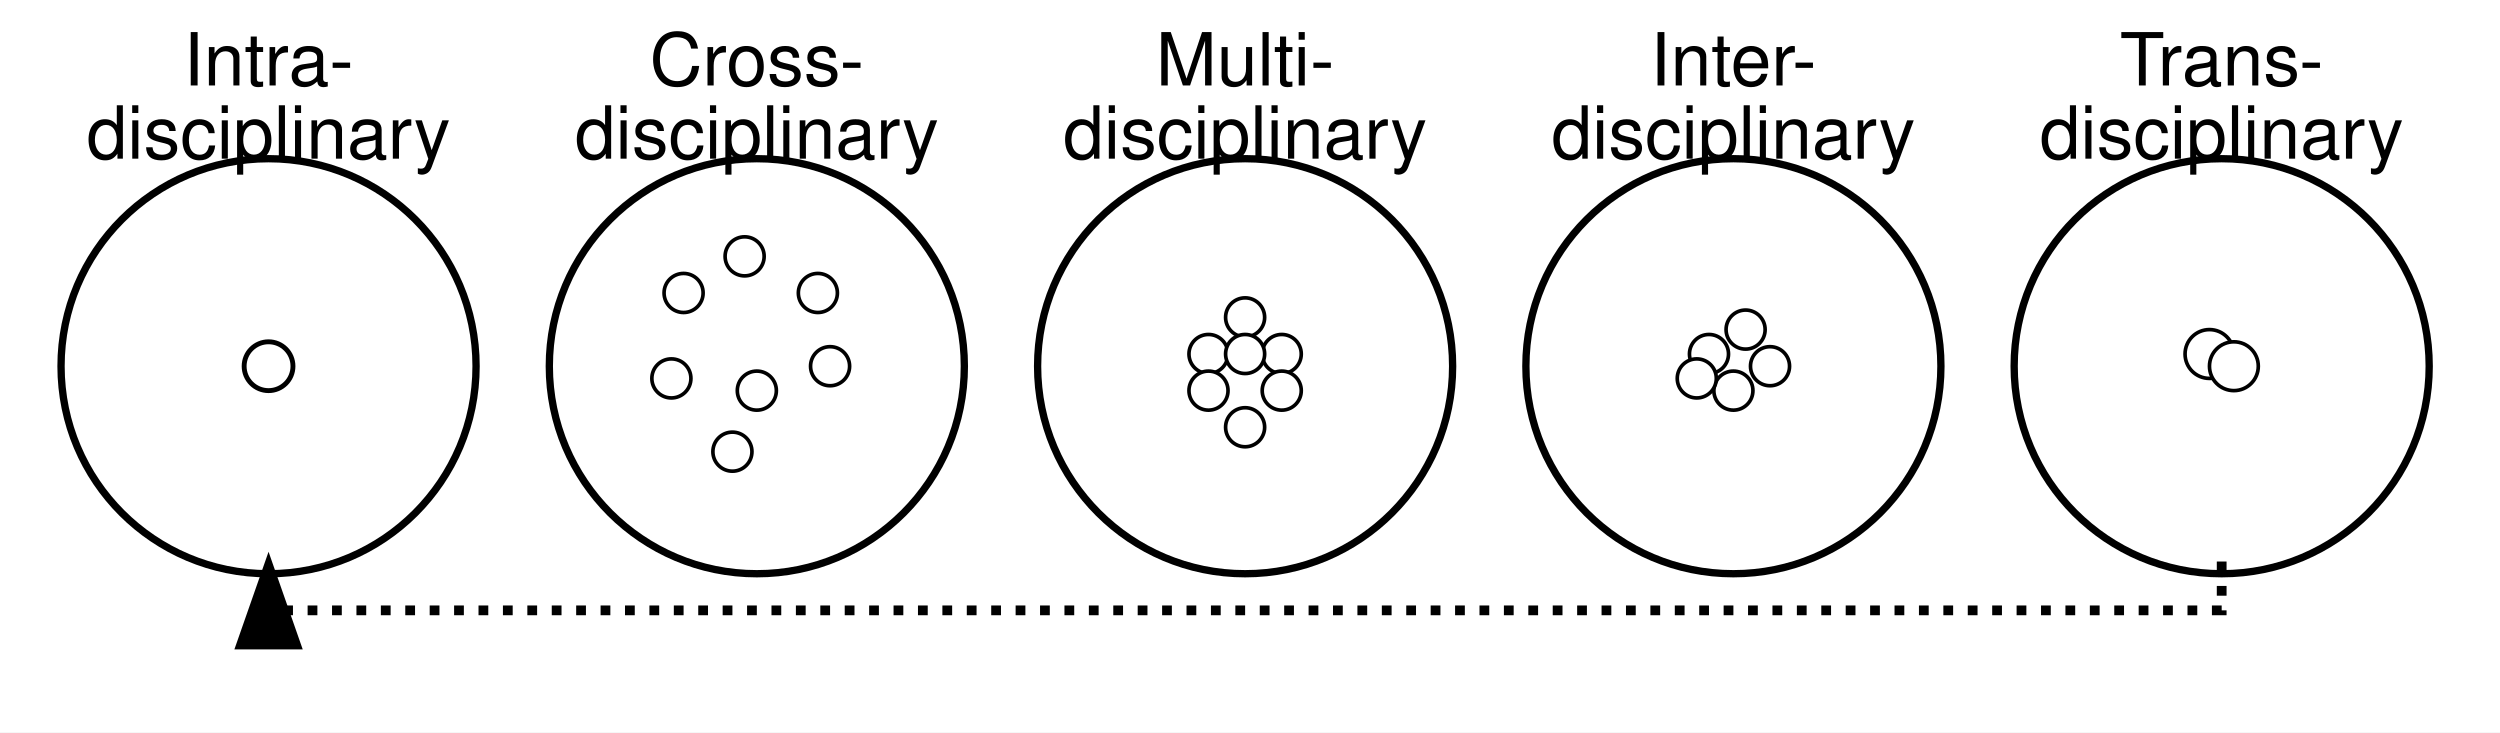
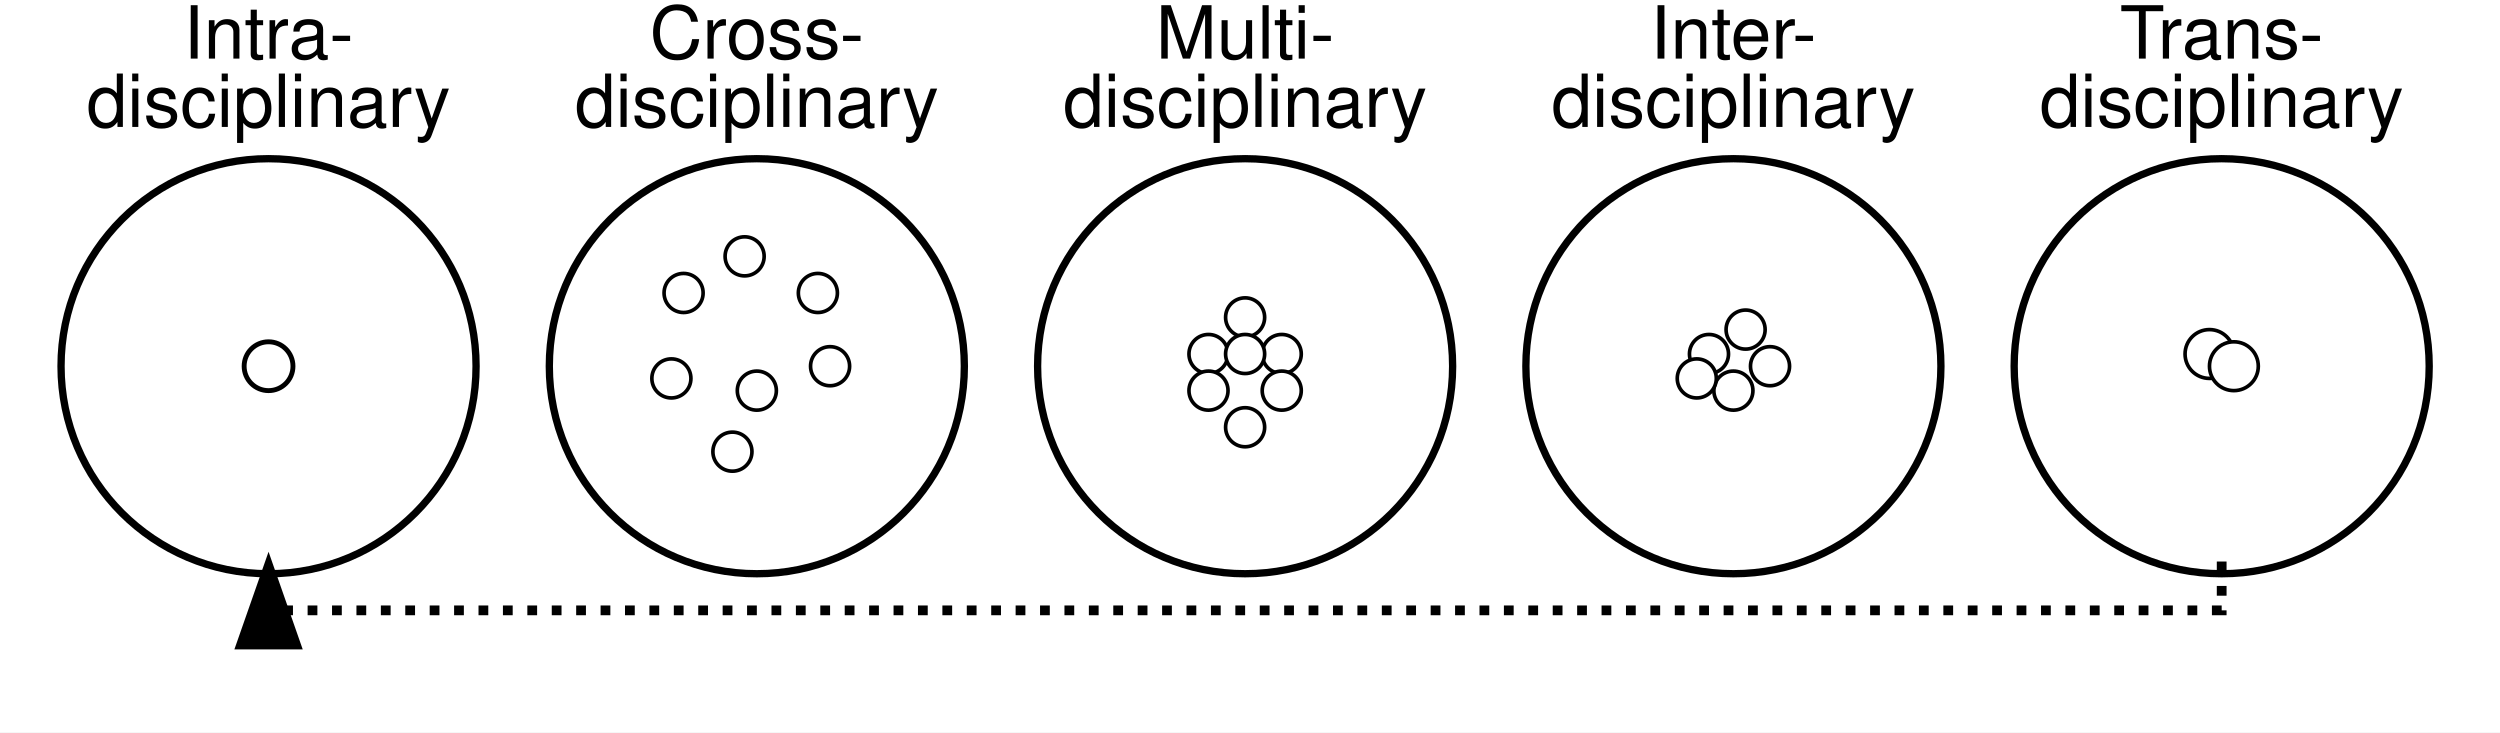
<svg xmlns="http://www.w3.org/2000/svg" width="1024" height="300" viewBox="0 0 1024 300">
  <defs>
    <marker id="arrowhead" markerWidth="10" markerHeight="7" refX="9" refY="3.5" orient="auto">
      <polygon points="0 0, 10 3.5, 0 7" fill="black" />
    </marker>
    <style>
      text {
        font-family: "Helvetica, Arial, sans-serif";
        fill: #000;
      }
    </style>
  </defs>
  <rect x="0" y="0" width="1024" height="300" fill="white" />
  <circle cx="110" cy="150" r="85" fill="white" stroke="black" stroke-width="3" />
  <circle cx="110" cy="150" r="10" fill="white" stroke="black" stroke-width="2" />
-   <text x="110" y="35" text-anchor="middle" font-size="30">Intra-</text>
-   <text x="110" y="65" text-anchor="middle" font-size="30">disciplinary</text>
+   <text x="110" y="24" text-anchor="middle" font-size="30">Intra-</text>
+   <text x="110" y="52" text-anchor="middle" font-size="30">disciplinary</text>
  <circle cx="310" cy="150" r="85" fill="white" stroke="black" stroke-width="3" />
  <circle cx="280" cy="120" r="8" fill="white" stroke="black" stroke-width="1.5" />
  <circle cx="305" cy="105" r="8" fill="white" stroke="black" stroke-width="1.5" />
  <circle cx="335" cy="120" r="8" fill="white" stroke="black" stroke-width="1.5" />
  <circle cx="275" cy="155" r="8" fill="white" stroke="black" stroke-width="1.5" />
  <circle cx="310" cy="160" r="8" fill="white" stroke="black" stroke-width="1.5" />
  <circle cx="340" cy="150" r="8" fill="white" stroke="black" stroke-width="1.5" />
  <circle cx="300" cy="185" r="8" fill="white" stroke="black" stroke-width="1.5" />
-   <text x="310" y="35" text-anchor="middle" font-size="30">Cross-</text>
-   <text x="310" y="65" text-anchor="middle" font-size="30">disciplinary</text>
+   <text x="310" y="24" text-anchor="middle" font-size="30">Cross-</text>
+   <text x="310" y="52" text-anchor="middle" font-size="30">disciplinary</text>
  <circle cx="510" cy="150" r="85" fill="white" stroke="black" stroke-width="3" />
  <circle cx="495" cy="145" r="8" fill="white" stroke="black" stroke-width="1.5" />
  <circle cx="510" cy="130" r="8" fill="white" stroke="black" stroke-width="1.5" />
  <circle cx="525" cy="145" r="8" fill="white" stroke="black" stroke-width="1.5" />
  <circle cx="495" cy="160" r="8" fill="white" stroke="black" stroke-width="1.5" />
  <circle cx="510" cy="175" r="8" fill="white" stroke="black" stroke-width="1.5" />
  <circle cx="525" cy="160" r="8" fill="white" stroke="black" stroke-width="1.5" />
  <circle cx="510" cy="145" r="8" fill="white" stroke="black" stroke-width="1.5" />
-   <text x="510" y="35" text-anchor="middle" font-size="30">Multi-</text>
-   <text x="510" y="65" text-anchor="middle" font-size="30">disciplinary</text>
+   <text x="510" y="24" text-anchor="middle" font-size="30">Multi-</text>
+   <text x="510" y="52" text-anchor="middle" font-size="30">disciplinary</text>
  <circle cx="710" cy="150" r="85" fill="white" stroke="black" stroke-width="3" />
  <circle cx="700" cy="145" r="8" fill="white" stroke="black" stroke-width="1.5" />
  <circle cx="715" cy="135" r="8" fill="white" stroke="black" stroke-width="1.5" />
  <circle cx="725" cy="150" r="8" fill="white" stroke="black" stroke-width="1.5" />
  <circle cx="710" cy="160" r="8" fill="white" stroke="black" stroke-width="1.5" />
  <circle cx="695" cy="155" r="8" fill="white" stroke="black" stroke-width="1.5" />
-   <text x="710" y="35" text-anchor="middle" font-size="30">Inter-</text>
-   <text x="710" y="65" text-anchor="middle" font-size="30">disciplinary</text>
+   <text x="710" y="24" text-anchor="middle" font-size="30">Inter-</text>
+   <text x="710" y="52" text-anchor="middle" font-size="30">disciplinary</text>
  <circle cx="910" cy="150" r="85" fill="white" stroke="black" stroke-width="3" />
  <circle cx="905" cy="145" r="10" fill="white" stroke="black" stroke-width="1.5" />
  <circle cx="915" cy="150" r="10" fill="white" stroke="black" stroke-width="1.5" />
-   <text x="910" y="35" text-anchor="middle" font-size="30">Trans-</text>
-   <text x="910" y="65" text-anchor="middle" font-size="30">disciplinary</text>
+   <text x="910" y="24" text-anchor="middle" font-size="30">Trans-</text>
+   <text x="910" y="52" text-anchor="middle" font-size="30">disciplinary</text>
  <path d="       M 910 230       L 910 250       L 110 250       L 110 230" fill="none" stroke="black" stroke-width="4" stroke-dasharray="4,6" marker-end="url(#arrowhead)" />
</svg>
